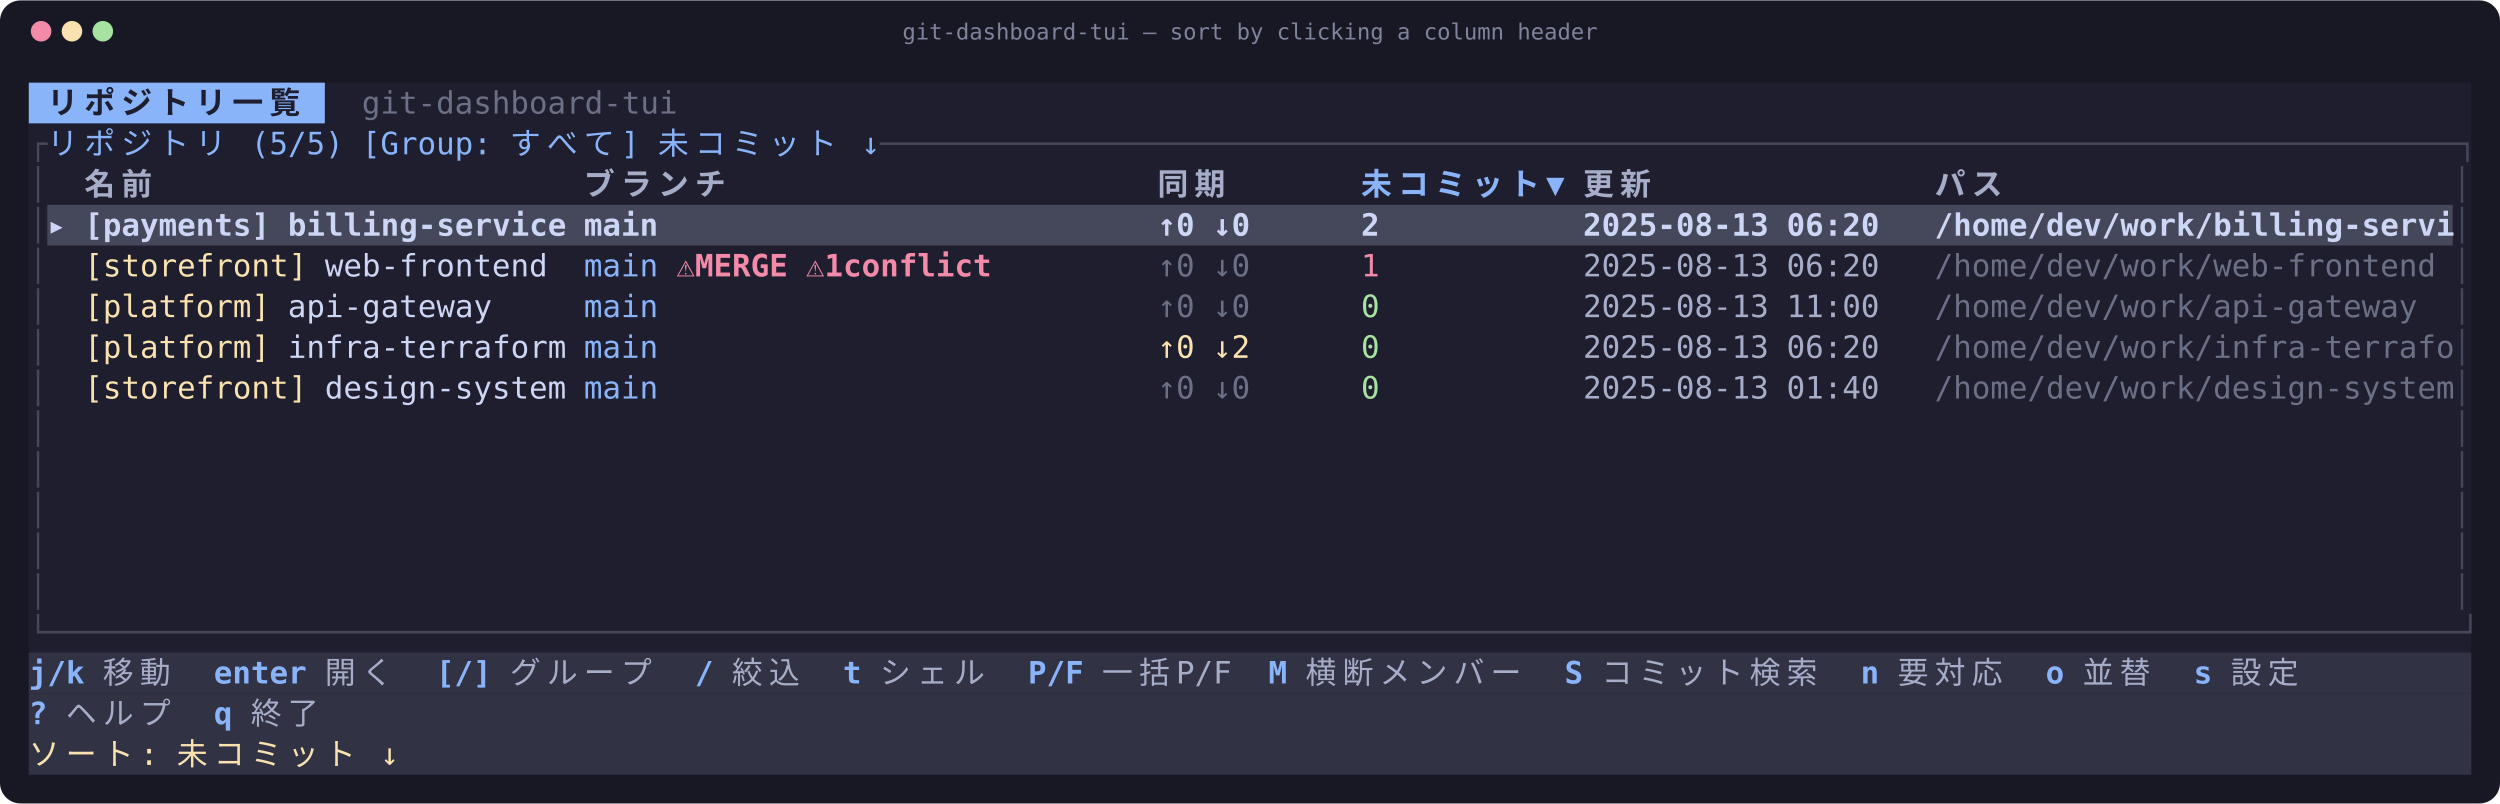
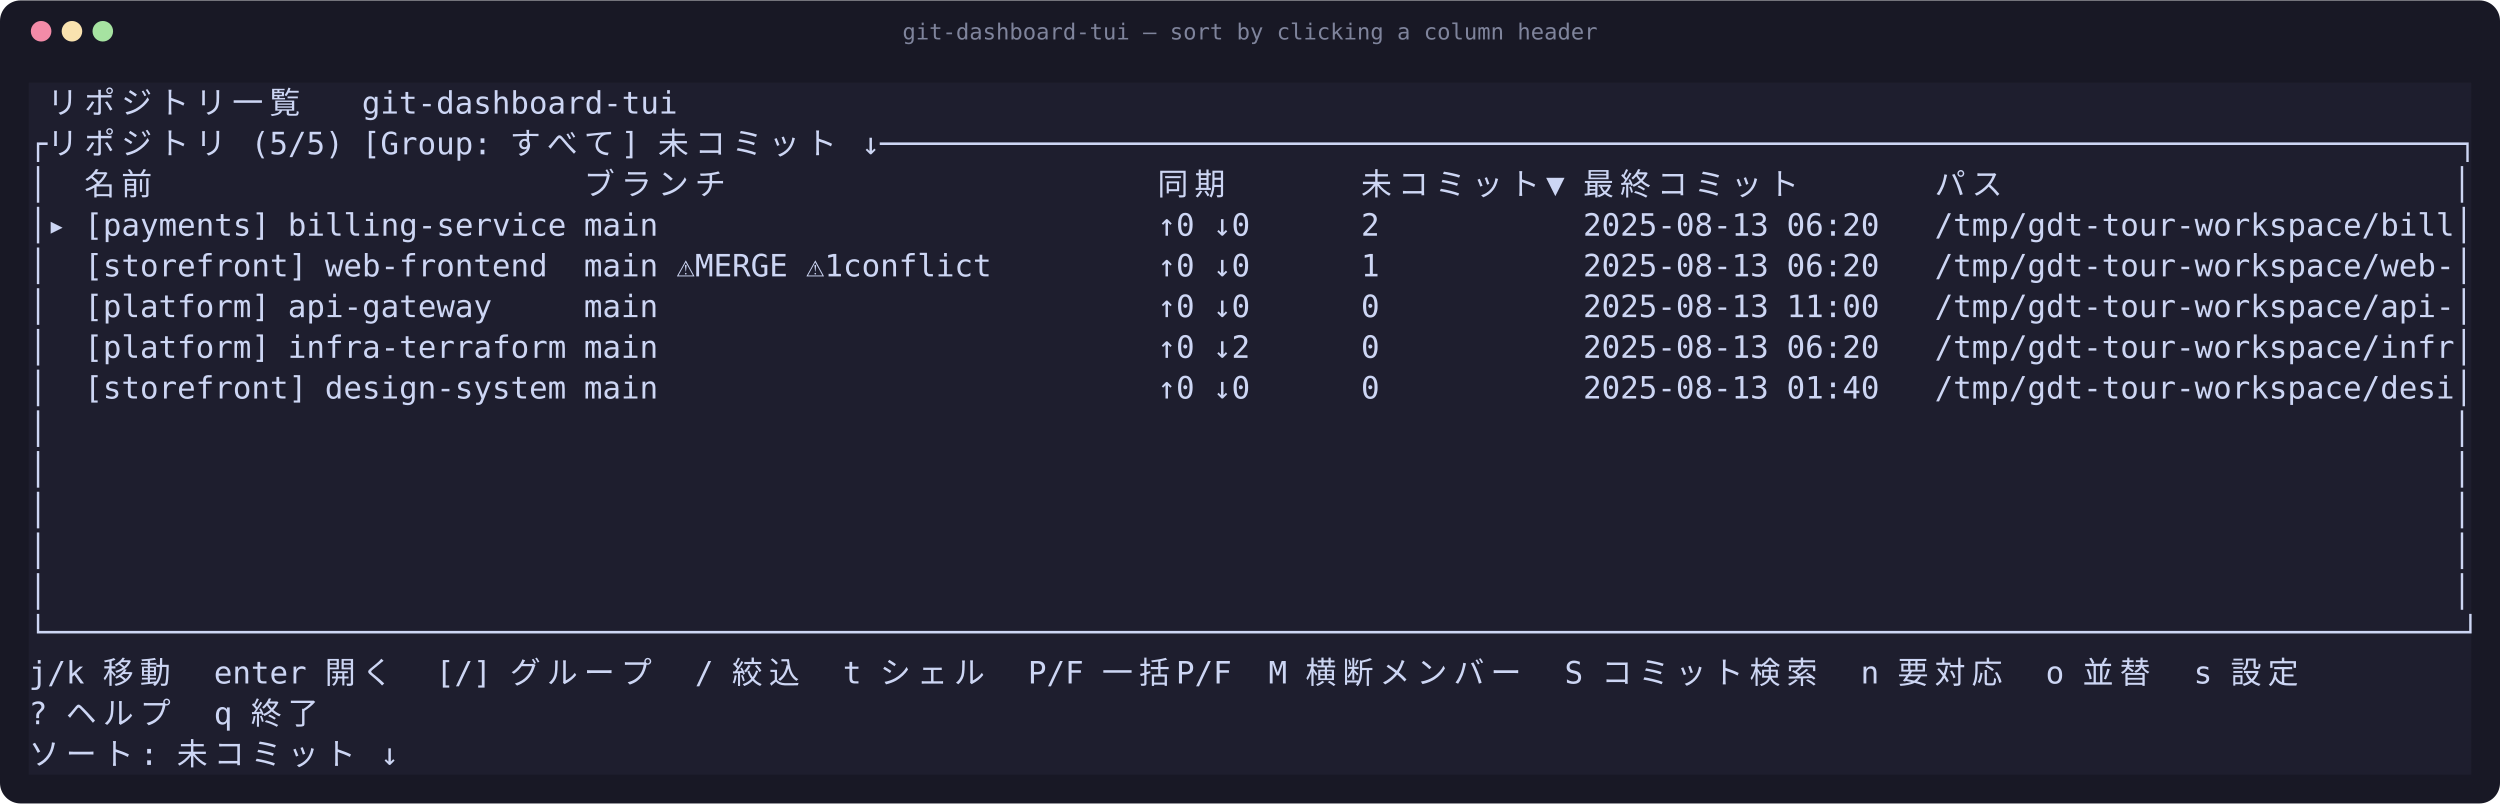
<svg xmlns="http://www.w3.org/2000/svg" width="1216" height="391" viewBox="0 0 1216.00 390.60" font-family="ui-monospace,SFMono-Regular,Menlo,Consolas,'DejaVu Sans Mono','Noto Sans Mono CJK JP','Hiragino Kaku Gothic ProN','Yu Gothic',monospace" font-size="15.0">
  <rect width="1216.00" height="390.60" rx="10" fill="#181825" />
  <circle cx="20.0" cy="15.0" r="5" fill="#f38ba8" />
  <circle cx="35.0" cy="15.0" r="5" fill="#f9e2af" />
  <circle cx="50.0" cy="15.0" r="5" fill="#a6e3a1" />
  <text x="608.0" y="19.0" fill="#7f849c" font-size="10.8" text-anchor="middle">git-dashboard-tui — sort by clicking a column header</text>
  <rect x="14.00" y="40.00" width="1188.00" height="336.60" fill="#1e1e2e" />
-   <rect x="14.00" y="40.00" width="144.00" height="19.80" fill="#89b4fa" />
-   <text x="23.00" y="55.05" fill="#1e1e2e" font-weight="bold">リ</text>
-   <text x="41.00" y="55.05" fill="#1e1e2e" font-weight="bold">ポ</text>
-   <text x="59.00" y="55.05" fill="#1e1e2e" font-weight="bold">ジ</text>
-   <text x="77.00" y="55.05" fill="#1e1e2e" font-weight="bold">ト</text>
-   <text x="95.00" y="55.05" fill="#1e1e2e" font-weight="bold">リ</text>
-   <text x="113.00" y="55.05" fill="#1e1e2e" font-weight="bold">一</text>
-   <text x="131.00" y="55.05" fill="#1e1e2e" font-weight="bold">覧</text>
-   <text x="176.00" y="55.05" fill="#6c7086" xml:space="preserve">git-dashboard-tui</text>
-   <text x="14.00" y="74.85" fill="#45475a" xml:space="preserve">┌</text>
-   <text x="23.00" y="74.85" fill="#89b4fa">リ</text>
-   <text x="41.00" y="74.85" fill="#89b4fa">ポ</text>
-   <text x="59.00" y="74.85" fill="#89b4fa">ジ</text>
-   <text x="77.00" y="74.85" fill="#89b4fa">ト</text>
-   <text x="95.00" y="74.85" fill="#89b4fa">リ</text>
-   <text x="122.00" y="74.85" fill="#89b4fa" xml:space="preserve">(5/5)</text>
-   <text x="176.00" y="74.85" fill="#89b4fa" xml:space="preserve">[Group:</text>
-   <text x="248.00" y="74.85" fill="#89b4fa">す</text>
-   <text x="266.00" y="74.85" fill="#89b4fa">べ</text>
-   <text x="284.00" y="74.85" fill="#89b4fa">て</text>
-   <text x="302.00" y="74.85" fill="#89b4fa" xml:space="preserve">]</text>
-   <text x="320.00" y="74.85" fill="#89b4fa">未</text>
-   <text x="338.00" y="74.85" fill="#89b4fa">コ</text>
-   <text x="356.00" y="74.85" fill="#89b4fa">ミ</text>
-   <text x="374.00" y="74.85" fill="#89b4fa">ッ</text>
-   <text x="392.00" y="74.85" fill="#89b4fa">ト</text>
-   <text x="419.00" y="74.85" fill="#89b4fa" xml:space="preserve">↓</text>
-   <text x="428.00" y="74.85" fill="#45475a" xml:space="preserve">─────────────────────────────────────────────────────────────────────────────────────┐</text>
-   <text x="14.00" y="94.65" fill="#45475a" xml:space="preserve">│</text>
-   <text x="41.00" y="94.65" fill="#a6adc8" font-weight="bold">名</text>
-   <text x="59.00" y="94.65" fill="#a6adc8" font-weight="bold">前</text>
-   <text x="284.00" y="94.65" fill="#a6adc8" font-weight="bold">ブ</text>
-   <text x="302.00" y="94.65" fill="#a6adc8" font-weight="bold">ラ</text>
-   <text x="320.00" y="94.65" fill="#a6adc8" font-weight="bold">ン</text>
-   <text x="338.00" y="94.65" fill="#a6adc8" font-weight="bold">チ</text>
-   <text x="563.00" y="94.65" fill="#a6adc8" font-weight="bold">同</text>
-   <text x="581.00" y="94.65" fill="#a6adc8" font-weight="bold">期</text>
-   <text x="662.00" y="94.65" fill="#89b4fa" font-weight="bold">未</text>
-   <text x="680.00" y="94.65" fill="#89b4fa" font-weight="bold">コ</text>
-   <text x="698.00" y="94.65" fill="#89b4fa" font-weight="bold">ミ</text>
-   <text x="716.00" y="94.65" fill="#89b4fa" font-weight="bold">ッ</text>
-   <text x="734.00" y="94.65" fill="#89b4fa" font-weight="bold">ト</text>
-   <text x="752.00" y="94.65" fill="#89b4fa" font-weight="bold" xml:space="preserve">▼</text>
-   <text x="770.00" y="94.65" fill="#a6adc8" font-weight="bold">更</text>
-   <text x="788.00" y="94.65" fill="#a6adc8" font-weight="bold">新</text>
-   <text x="941.00" y="94.65" fill="#a6adc8" font-weight="bold">パ</text>
-   <text x="959.00" y="94.65" fill="#a6adc8" font-weight="bold">ス</text>
-   <text x="1193.00" y="94.65" fill="#45475a" xml:space="preserve">│</text>
-   <rect x="23.00" y="99.40" width="1170.00" height="19.80" fill="#45475a" />
-   <text x="14.00" y="114.45" fill="#45475a" xml:space="preserve">│</text>
-   <text x="23.00" y="114.45" fill="#cdd6f4" font-weight="bold" xml:space="preserve">▸</text>
-   <text x="41.00" y="114.45" fill="#cdd6f4" font-weight="bold" xml:space="preserve">[payments]</text>
-   <text x="140.00" y="114.45" fill="#cdd6f4" font-weight="bold" xml:space="preserve">billing-service</text>
-   <text x="284.00" y="114.45" fill="#cdd6f4" font-weight="bold" xml:space="preserve">main</text>
-   <text x="563.00" y="114.45" fill="#cdd6f4" font-weight="bold" xml:space="preserve">↑0</text>
-   <text x="590.00" y="114.45" fill="#cdd6f4" font-weight="bold" xml:space="preserve">↓0</text>
-   <text x="662.00" y="114.45" fill="#cdd6f4" font-weight="bold" xml:space="preserve">2</text>
-   <text x="770.00" y="114.45" fill="#cdd6f4" font-weight="bold" xml:space="preserve">2025-08-13</text>
-   <text x="869.00" y="114.45" fill="#cdd6f4" font-weight="bold" xml:space="preserve">06:20</text>
-   <text x="941.00" y="114.45" fill="#cdd6f4" font-weight="bold" xml:space="preserve">/home/dev/work/billing-servi</text>
-   <text x="1193.00" y="114.45" fill="#45475a" xml:space="preserve">│</text>
-   <text x="14.00" y="134.25" fill="#45475a" xml:space="preserve">│</text>
-   <text x="41.00" y="134.25" fill="#f9e2af" xml:space="preserve">[storefront]</text>
-   <text x="158.00" y="134.25" fill="#cdd6f4" xml:space="preserve">web-frontend</text>
-   <text x="284.00" y="134.25" fill="#89b4fa" xml:space="preserve">main</text>
-   <text x="329.00" y="134.25" fill="#f38ba8" font-weight="bold" xml:space="preserve">⚠MERGE</text>
-   <text x="392.00" y="134.25" fill="#f38ba8" font-weight="bold" xml:space="preserve">⚠1conflict</text>
-   <text x="563.00" y="134.25" fill="#6c7086" xml:space="preserve">↑0</text>
-   <text x="590.00" y="134.25" fill="#6c7086" xml:space="preserve">↓0</text>
-   <text x="662.00" y="134.25" fill="#f38ba8" xml:space="preserve">1</text>
-   <text x="770.00" y="134.25" fill="#a6adc8" xml:space="preserve">2025-08-13</text>
-   <text x="869.00" y="134.25" fill="#a6adc8" xml:space="preserve">06:20</text>
-   <text x="941.00" y="134.25" fill="#6c7086" xml:space="preserve">/home/dev/work/web-frontend</text>
-   <text x="1193.00" y="134.25" fill="#45475a" xml:space="preserve">│</text>
-   <text x="14.00" y="154.05" fill="#45475a" xml:space="preserve">│</text>
-   <text x="41.00" y="154.05" fill="#f9e2af" xml:space="preserve">[platform]</text>
-   <text x="140.00" y="154.05" fill="#cdd6f4" xml:space="preserve">api-gateway</text>
-   <text x="284.00" y="154.05" fill="#89b4fa" xml:space="preserve">main</text>
-   <text x="563.00" y="154.05" fill="#6c7086" xml:space="preserve">↑0</text>
-   <text x="590.00" y="154.05" fill="#6c7086" xml:space="preserve">↓0</text>
-   <text x="662.00" y="154.05" fill="#a6e3a1" xml:space="preserve">0</text>
-   <text x="770.00" y="154.05" fill="#a6adc8" xml:space="preserve">2025-08-13</text>
-   <text x="869.00" y="154.05" fill="#a6adc8" xml:space="preserve">11:00</text>
-   <text x="941.00" y="154.05" fill="#6c7086" xml:space="preserve">/home/dev/work/api-gateway</text>
-   <text x="1193.00" y="154.05" fill="#45475a" xml:space="preserve">│</text>
-   <text x="14.00" y="173.85" fill="#45475a" xml:space="preserve">│</text>
-   <text x="41.00" y="173.85" fill="#f9e2af" xml:space="preserve">[platform]</text>
-   <text x="140.00" y="173.85" fill="#cdd6f4" xml:space="preserve">infra-terraform</text>
-   <text x="284.00" y="173.85" fill="#89b4fa" xml:space="preserve">main</text>
-   <text x="563.00" y="173.85" fill="#f9e2af" xml:space="preserve">↑0</text>
-   <text x="590.00" y="173.85" fill="#f9e2af" xml:space="preserve">↓2</text>
-   <text x="662.00" y="173.85" fill="#a6e3a1" xml:space="preserve">0</text>
-   <text x="770.00" y="173.85" fill="#a6adc8" xml:space="preserve">2025-08-13</text>
-   <text x="869.00" y="173.85" fill="#a6adc8" xml:space="preserve">06:20</text>
-   <text x="941.00" y="173.85" fill="#6c7086" xml:space="preserve">/home/dev/work/infra-terrafo</text>
-   <text x="1193.00" y="173.85" fill="#45475a" xml:space="preserve">│</text>
-   <text x="14.00" y="193.65" fill="#45475a" xml:space="preserve">│</text>
-   <text x="41.00" y="193.65" fill="#f9e2af" xml:space="preserve">[storefront]</text>
-   <text x="158.00" y="193.65" fill="#cdd6f4" xml:space="preserve">design-system</text>
-   <text x="284.00" y="193.65" fill="#89b4fa" xml:space="preserve">main</text>
-   <text x="563.00" y="193.65" fill="#6c7086" xml:space="preserve">↑0</text>
-   <text x="590.00" y="193.65" fill="#6c7086" xml:space="preserve">↓0</text>
-   <text x="662.00" y="193.65" fill="#a6e3a1" xml:space="preserve">0</text>
-   <text x="770.00" y="193.65" fill="#a6adc8" xml:space="preserve">2025-08-13</text>
-   <text x="869.00" y="193.65" fill="#a6adc8" xml:space="preserve">01:40</text>
-   <text x="941.00" y="193.65" fill="#6c7086" xml:space="preserve">/home/dev/work/design-system</text>
-   <text x="1193.00" y="193.65" fill="#45475a" xml:space="preserve">│</text>
-   <text x="14.00" y="213.45" fill="#45475a" xml:space="preserve">│</text>
-   <text x="1193.00" y="213.45" fill="#45475a" xml:space="preserve">│</text>
-   <text x="14.00" y="233.25" fill="#45475a" xml:space="preserve">│</text>
-   <text x="1193.00" y="233.25" fill="#45475a" xml:space="preserve">│</text>
-   <text x="14.00" y="253.05" fill="#45475a" xml:space="preserve">│</text>
-   <text x="1193.00" y="253.05" fill="#45475a" xml:space="preserve">│</text>
-   <text x="14.00" y="272.85" fill="#45475a" xml:space="preserve">│</text>
-   <text x="1193.00" y="272.85" fill="#45475a" xml:space="preserve">│</text>
-   <text x="14.00" y="292.65" fill="#45475a" xml:space="preserve">│</text>
-   <text x="1193.00" y="292.65" fill="#45475a" xml:space="preserve">│</text>
-   <text x="14.00" y="312.45" fill="#45475a" xml:space="preserve">└──────────────────────────────────────────────────────────────────────────────────────────────────────────────────────────────────┘</text>
-   <rect x="14.00" y="317.20" width="1188.00" height="19.80" fill="#313244" />
-   <text x="14.00" y="332.25" fill="#89b4fa" font-weight="bold" xml:space="preserve">j/k</text>
-   <text x="50.00" y="332.25" fill="#a6adc8">移</text>
-   <text x="68.00" y="332.25" fill="#a6adc8">動</text>
-   <text x="104.00" y="332.25" fill="#89b4fa" font-weight="bold" xml:space="preserve">enter</text>
-   <text x="158.00" y="332.25" fill="#a6adc8">開</text>
-   <text x="176.00" y="332.25" fill="#a6adc8">く</text>
-   <text x="212.00" y="332.25" fill="#89b4fa" font-weight="bold" xml:space="preserve">[/]</text>
-   <text x="248.00" y="332.25" fill="#a6adc8">グ</text>
-   <text x="266.00" y="332.25" fill="#a6adc8">ル</text>
-   <text x="284.00" y="332.25" fill="#a6adc8">ー</text>
-   <text x="302.00" y="332.25" fill="#a6adc8">プ</text>
-   <text x="338.00" y="332.25" fill="#89b4fa" font-weight="bold" xml:space="preserve">/</text>
-   <text x="356.00" y="332.25" fill="#a6adc8">絞</text>
-   <text x="374.00" y="332.25" fill="#a6adc8">込</text>
-   <text x="410.00" y="332.25" fill="#89b4fa" font-weight="bold" xml:space="preserve">t</text>
-   <text x="428.00" y="332.25" fill="#a6adc8">シ</text>
-   <text x="446.00" y="332.25" fill="#a6adc8">ェ</text>
-   <text x="464.00" y="332.25" fill="#a6adc8">ル</text>
-   <text x="500.00" y="332.25" fill="#89b4fa" font-weight="bold" xml:space="preserve">P/F</text>
-   <text x="536.00" y="332.25" fill="#a6adc8">一</text>
-   <text x="554.00" y="332.25" fill="#a6adc8">括</text>
-   <text x="572.00" y="332.25" fill="#a6adc8" xml:space="preserve">P/F</text>
-   <text x="617.00" y="332.25" fill="#89b4fa" font-weight="bold" xml:space="preserve">M</text>
-   <text x="635.00" y="332.25" fill="#a6adc8">横</text>
-   <text x="653.00" y="332.25" fill="#a6adc8">断</text>
-   <text x="671.00" y="332.25" fill="#a6adc8">メ</text>
-   <text x="689.00" y="332.25" fill="#a6adc8">ン</text>
-   <text x="707.00" y="332.25" fill="#a6adc8">バ</text>
-   <text x="725.00" y="332.25" fill="#a6adc8">ー</text>
-   <text x="761.00" y="332.25" fill="#89b4fa" font-weight="bold" xml:space="preserve">S</text>
-   <text x="779.00" y="332.25" fill="#a6adc8">コ</text>
-   <text x="797.00" y="332.25" fill="#a6adc8">ミ</text>
-   <text x="815.00" y="332.25" fill="#a6adc8">ッ</text>
-   <text x="833.00" y="332.25" fill="#a6adc8">ト</text>
-   <text x="851.00" y="332.25" fill="#a6adc8">検</text>
-   <text x="869.00" y="332.25" fill="#a6adc8">索</text>
-   <text x="905.00" y="332.25" fill="#89b4fa" font-weight="bold" xml:space="preserve">n</text>
-   <text x="923.00" y="332.25" fill="#a6adc8">要</text>
-   <text x="941.00" y="332.25" fill="#a6adc8">対</text>
-   <text x="959.00" y="332.25" fill="#a6adc8">応</text>
-   <text x="995.00" y="332.25" fill="#89b4fa" font-weight="bold" xml:space="preserve">o</text>
-   <text x="1013.00" y="332.25" fill="#a6adc8">並</text>
-   <text x="1031.00" y="332.25" fill="#a6adc8">替</text>
-   <text x="1067.00" y="332.25" fill="#89b4fa" font-weight="bold" xml:space="preserve">s</text>
-   <text x="1085.00" y="332.25" fill="#a6adc8">設</text>
-   <text x="1103.00" y="332.25" fill="#a6adc8">定</text>
-   <rect x="14.00" y="337.00" width="1188.00" height="19.80" fill="#313244" />
-   <text x="14.00" y="352.05" fill="#89b4fa" font-weight="bold" xml:space="preserve">?</text>
-   <text x="32.00" y="352.05" fill="#a6adc8">ヘ</text>
-   <text x="50.00" y="352.05" fill="#a6adc8">ル</text>
-   <text x="68.00" y="352.05" fill="#a6adc8">プ</text>
-   <text x="104.00" y="352.05" fill="#89b4fa" font-weight="bold" xml:space="preserve">q</text>
-   <text x="122.00" y="352.05" fill="#a6adc8">終</text>
-   <text x="140.00" y="352.05" fill="#a6adc8">了</text>
-   <rect x="14.00" y="356.80" width="1188.00" height="19.80" fill="#313244" />
-   <text x="14.00" y="371.85" fill="#f9e2af">ソ</text>
-   <text x="32.00" y="371.85" fill="#f9e2af">ー</text>
-   <text x="50.00" y="371.85" fill="#f9e2af">ト</text>
-   <text x="68.00" y="371.85" fill="#f9e2af" xml:space="preserve">:</text>
-   <text x="86.00" y="371.85" fill="#f9e2af">未</text>
-   <text x="104.00" y="371.85" fill="#f9e2af">コ</text>
-   <text x="122.00" y="371.85" fill="#f9e2af">ミ</text>
-   <text x="140.00" y="371.85" fill="#f9e2af">ッ</text>
-   <text x="158.00" y="371.85" fill="#f9e2af">ト</text>
-   <text x="185.00" y="371.85" fill="#f9e2af" xml:space="preserve">↓</text>
+   <text x="23.00" y="55.05" fill="#cdd6f4" textLength="18.00" lengthAdjust="spacingAndGlyphs">リ</text>
+   <text x="41.00" y="55.05" fill="#cdd6f4" textLength="18.00" lengthAdjust="spacingAndGlyphs">ポ</text>
+   <text x="59.00" y="55.05" fill="#cdd6f4" textLength="18.00" lengthAdjust="spacingAndGlyphs">ジ</text>
+   <text x="77.00" y="55.05" fill="#cdd6f4" textLength="18.00" lengthAdjust="spacingAndGlyphs">ト</text>
+   <text x="95.00" y="55.05" fill="#cdd6f4" textLength="18.00" lengthAdjust="spacingAndGlyphs">リ</text>
+   <text x="113.00" y="55.05" fill="#cdd6f4" textLength="18.00" lengthAdjust="spacingAndGlyphs">一</text>
+   <text x="131.00" y="55.05" fill="#cdd6f4" textLength="18.00" lengthAdjust="spacingAndGlyphs">覧</text>
+   <text x="176.00" y="55.05" fill="#cdd6f4" textLength="153.00" lengthAdjust="spacingAndGlyphs" xml:space="preserve">git-dashboard-tui</text>
+   <text x="14.00" y="74.85" fill="#cdd6f4" textLength="9.00" lengthAdjust="spacingAndGlyphs">┌</text>
+   <text x="23.00" y="74.85" fill="#cdd6f4" textLength="18.00" lengthAdjust="spacingAndGlyphs">リ</text>
+   <text x="41.00" y="74.85" fill="#cdd6f4" textLength="18.00" lengthAdjust="spacingAndGlyphs">ポ</text>
+   <text x="59.00" y="74.85" fill="#cdd6f4" textLength="18.00" lengthAdjust="spacingAndGlyphs">ジ</text>
+   <text x="77.00" y="74.85" fill="#cdd6f4" textLength="18.00" lengthAdjust="spacingAndGlyphs">ト</text>
+   <text x="95.00" y="74.85" fill="#cdd6f4" textLength="18.00" lengthAdjust="spacingAndGlyphs">リ</text>
+   <text x="122.00" y="74.85" fill="#cdd6f4" textLength="45.00" lengthAdjust="spacingAndGlyphs" xml:space="preserve">(5/5)</text>
+   <text x="176.00" y="74.85" fill="#cdd6f4" textLength="63.00" lengthAdjust="spacingAndGlyphs" xml:space="preserve">[Group:</text>
+   <text x="248.00" y="74.85" fill="#cdd6f4" textLength="18.00" lengthAdjust="spacingAndGlyphs">す</text>
+   <text x="266.00" y="74.85" fill="#cdd6f4" textLength="18.00" lengthAdjust="spacingAndGlyphs">べ</text>
+   <text x="284.00" y="74.85" fill="#cdd6f4" textLength="18.00" lengthAdjust="spacingAndGlyphs">て</text>
+   <text x="302.00" y="74.85" fill="#cdd6f4" textLength="9.00" lengthAdjust="spacingAndGlyphs" xml:space="preserve">]</text>
+   <text x="320.00" y="74.85" fill="#cdd6f4" textLength="18.00" lengthAdjust="spacingAndGlyphs">未</text>
+   <text x="338.00" y="74.85" fill="#cdd6f4" textLength="18.00" lengthAdjust="spacingAndGlyphs">コ</text>
+   <text x="356.00" y="74.85" fill="#cdd6f4" textLength="18.00" lengthAdjust="spacingAndGlyphs">ミ</text>
+   <text x="374.00" y="74.85" fill="#cdd6f4" textLength="18.00" lengthAdjust="spacingAndGlyphs">ッ</text>
+   <text x="392.00" y="74.85" fill="#cdd6f4" textLength="18.00" lengthAdjust="spacingAndGlyphs">ト</text>
+   <text x="419.00" y="74.85" fill="#cdd6f4" textLength="783.00" lengthAdjust="spacingAndGlyphs" xml:space="preserve">↓─────────────────────────────────────────────────────────────────────────────────────┐</text>
+   <text x="14.00" y="94.65" fill="#cdd6f4" textLength="9.00" lengthAdjust="spacingAndGlyphs" xml:space="preserve">│</text>
+   <text x="41.00" y="94.65" fill="#cdd6f4" textLength="18.00" lengthAdjust="spacingAndGlyphs">名</text>
+   <text x="59.00" y="94.65" fill="#cdd6f4" textLength="18.00" lengthAdjust="spacingAndGlyphs">前</text>
+   <text x="284.00" y="94.65" fill="#cdd6f4" textLength="18.00" lengthAdjust="spacingAndGlyphs">ブ</text>
+   <text x="302.00" y="94.65" fill="#cdd6f4" textLength="18.00" lengthAdjust="spacingAndGlyphs">ラ</text>
+   <text x="320.00" y="94.65" fill="#cdd6f4" textLength="18.00" lengthAdjust="spacingAndGlyphs">ン</text>
+   <text x="338.00" y="94.65" fill="#cdd6f4" textLength="18.00" lengthAdjust="spacingAndGlyphs">チ</text>
+   <text x="563.00" y="94.65" fill="#cdd6f4" textLength="18.00" lengthAdjust="spacingAndGlyphs">同</text>
+   <text x="581.00" y="94.65" fill="#cdd6f4" textLength="18.00" lengthAdjust="spacingAndGlyphs">期</text>
+   <text x="662.00" y="94.65" fill="#cdd6f4" textLength="18.00" lengthAdjust="spacingAndGlyphs">未</text>
+   <text x="680.00" y="94.65" fill="#cdd6f4" textLength="18.00" lengthAdjust="spacingAndGlyphs">コ</text>
+   <text x="698.00" y="94.65" fill="#cdd6f4" textLength="18.00" lengthAdjust="spacingAndGlyphs">ミ</text>
+   <text x="716.00" y="94.65" fill="#cdd6f4" textLength="18.00" lengthAdjust="spacingAndGlyphs">ッ</text>
+   <text x="734.00" y="94.65" fill="#cdd6f4" textLength="18.00" lengthAdjust="spacingAndGlyphs">ト</text>
+   <text x="752.00" y="94.65" fill="#cdd6f4" textLength="9.00" lengthAdjust="spacingAndGlyphs" xml:space="preserve">▼</text>
+   <text x="770.00" y="94.65" fill="#cdd6f4" textLength="18.00" lengthAdjust="spacingAndGlyphs">最</text>
+   <text x="788.00" y="94.65" fill="#cdd6f4" textLength="18.00" lengthAdjust="spacingAndGlyphs">終</text>
+   <text x="806.00" y="94.65" fill="#cdd6f4" textLength="18.00" lengthAdjust="spacingAndGlyphs">コ</text>
+   <text x="824.00" y="94.65" fill="#cdd6f4" textLength="18.00" lengthAdjust="spacingAndGlyphs">ミ</text>
+   <text x="842.00" y="94.65" fill="#cdd6f4" textLength="18.00" lengthAdjust="spacingAndGlyphs">ッ</text>
+   <text x="860.00" y="94.65" fill="#cdd6f4" textLength="18.00" lengthAdjust="spacingAndGlyphs">ト</text>
+   <text x="941.00" y="94.65" fill="#cdd6f4" textLength="18.00" lengthAdjust="spacingAndGlyphs">パ</text>
+   <text x="959.00" y="94.65" fill="#cdd6f4" textLength="18.00" lengthAdjust="spacingAndGlyphs">ス</text>
+   <text x="1193.00" y="94.65" fill="#cdd6f4" textLength="9.00" lengthAdjust="spacingAndGlyphs" xml:space="preserve">│</text>
+   <text x="14.00" y="114.45" fill="#cdd6f4" textLength="18.00" lengthAdjust="spacingAndGlyphs" xml:space="preserve">│▸</text>
+   <text x="41.00" y="114.45" fill="#cdd6f4" textLength="90.00" lengthAdjust="spacingAndGlyphs" xml:space="preserve">[payments]</text>
+   <text x="140.00" y="114.45" fill="#cdd6f4" textLength="135.00" lengthAdjust="spacingAndGlyphs" xml:space="preserve">billing-service</text>
+   <text x="284.00" y="114.45" fill="#cdd6f4" textLength="36.00" lengthAdjust="spacingAndGlyphs" xml:space="preserve">main</text>
+   <text x="563.00" y="114.45" fill="#cdd6f4" textLength="18.00" lengthAdjust="spacingAndGlyphs" xml:space="preserve">↑0</text>
+   <text x="590.00" y="114.45" fill="#cdd6f4" textLength="18.00" lengthAdjust="spacingAndGlyphs" xml:space="preserve">↓0</text>
+   <text x="662.00" y="114.45" fill="#cdd6f4" textLength="9.00" lengthAdjust="spacingAndGlyphs" xml:space="preserve">2</text>
+   <text x="770.00" y="114.45" fill="#cdd6f4" textLength="90.00" lengthAdjust="spacingAndGlyphs" xml:space="preserve">2025-08-13</text>
+   <text x="869.00" y="114.45" fill="#cdd6f4" textLength="45.00" lengthAdjust="spacingAndGlyphs" xml:space="preserve">06:20</text>
+   <text x="941.00" y="114.45" fill="#cdd6f4" textLength="261.00" lengthAdjust="spacingAndGlyphs" xml:space="preserve">/tmp/gdt-tour-workspace/bill│</text>
+   <text x="14.00" y="134.25" fill="#cdd6f4" textLength="9.00" lengthAdjust="spacingAndGlyphs" xml:space="preserve">│</text>
+   <text x="41.00" y="134.25" fill="#cdd6f4" textLength="108.00" lengthAdjust="spacingAndGlyphs" xml:space="preserve">[storefront]</text>
+   <text x="158.00" y="134.25" fill="#cdd6f4" textLength="108.00" lengthAdjust="spacingAndGlyphs" xml:space="preserve">web-frontend</text>
+   <text x="284.00" y="134.25" fill="#cdd6f4" textLength="36.00" lengthAdjust="spacingAndGlyphs" xml:space="preserve">main</text>
+   <text x="329.00" y="134.25" fill="#cdd6f4" textLength="54.00" lengthAdjust="spacingAndGlyphs" xml:space="preserve">⚠MERGE</text>
+   <text x="392.00" y="134.25" fill="#cdd6f4" textLength="90.00" lengthAdjust="spacingAndGlyphs" xml:space="preserve">⚠1conflict</text>
+   <text x="563.00" y="134.25" fill="#cdd6f4" textLength="18.00" lengthAdjust="spacingAndGlyphs" xml:space="preserve">↑0</text>
+   <text x="590.00" y="134.25" fill="#cdd6f4" textLength="18.00" lengthAdjust="spacingAndGlyphs" xml:space="preserve">↓0</text>
+   <text x="662.00" y="134.25" fill="#cdd6f4" textLength="9.00" lengthAdjust="spacingAndGlyphs" xml:space="preserve">1</text>
+   <text x="770.00" y="134.25" fill="#cdd6f4" textLength="90.00" lengthAdjust="spacingAndGlyphs" xml:space="preserve">2025-08-13</text>
+   <text x="869.00" y="134.25" fill="#cdd6f4" textLength="45.00" lengthAdjust="spacingAndGlyphs" xml:space="preserve">06:20</text>
+   <text x="941.00" y="134.25" fill="#cdd6f4" textLength="261.00" lengthAdjust="spacingAndGlyphs" xml:space="preserve">/tmp/gdt-tour-workspace/web-│</text>
+   <text x="14.00" y="154.05" fill="#cdd6f4" textLength="9.00" lengthAdjust="spacingAndGlyphs" xml:space="preserve">│</text>
+   <text x="41.00" y="154.05" fill="#cdd6f4" textLength="90.00" lengthAdjust="spacingAndGlyphs" xml:space="preserve">[platform]</text>
+   <text x="140.00" y="154.05" fill="#cdd6f4" textLength="99.00" lengthAdjust="spacingAndGlyphs" xml:space="preserve">api-gateway</text>
+   <text x="284.00" y="154.05" fill="#cdd6f4" textLength="36.00" lengthAdjust="spacingAndGlyphs" xml:space="preserve">main</text>
+   <text x="563.00" y="154.05" fill="#cdd6f4" textLength="18.00" lengthAdjust="spacingAndGlyphs" xml:space="preserve">↑0</text>
+   <text x="590.00" y="154.05" fill="#cdd6f4" textLength="18.00" lengthAdjust="spacingAndGlyphs" xml:space="preserve">↓0</text>
+   <text x="662.00" y="154.05" fill="#cdd6f4" textLength="9.00" lengthAdjust="spacingAndGlyphs" xml:space="preserve">0</text>
+   <text x="770.00" y="154.05" fill="#cdd6f4" textLength="90.00" lengthAdjust="spacingAndGlyphs" xml:space="preserve">2025-08-13</text>
+   <text x="869.00" y="154.05" fill="#cdd6f4" textLength="45.00" lengthAdjust="spacingAndGlyphs" xml:space="preserve">11:00</text>
+   <text x="941.00" y="154.05" fill="#cdd6f4" textLength="261.00" lengthAdjust="spacingAndGlyphs" xml:space="preserve">/tmp/gdt-tour-workspace/api-│</text>
+   <text x="14.00" y="173.85" fill="#cdd6f4" textLength="9.00" lengthAdjust="spacingAndGlyphs" xml:space="preserve">│</text>
+   <text x="41.00" y="173.85" fill="#cdd6f4" textLength="90.00" lengthAdjust="spacingAndGlyphs" xml:space="preserve">[platform]</text>
+   <text x="140.00" y="173.85" fill="#cdd6f4" textLength="135.00" lengthAdjust="spacingAndGlyphs" xml:space="preserve">infra-terraform</text>
+   <text x="284.00" y="173.85" fill="#cdd6f4" textLength="36.00" lengthAdjust="spacingAndGlyphs" xml:space="preserve">main</text>
+   <text x="563.00" y="173.85" fill="#cdd6f4" textLength="18.00" lengthAdjust="spacingAndGlyphs" xml:space="preserve">↑0</text>
+   <text x="590.00" y="173.85" fill="#cdd6f4" textLength="18.00" lengthAdjust="spacingAndGlyphs" xml:space="preserve">↓2</text>
+   <text x="662.00" y="173.85" fill="#cdd6f4" textLength="9.00" lengthAdjust="spacingAndGlyphs" xml:space="preserve">0</text>
+   <text x="770.00" y="173.85" fill="#cdd6f4" textLength="90.00" lengthAdjust="spacingAndGlyphs" xml:space="preserve">2025-08-13</text>
+   <text x="869.00" y="173.85" fill="#cdd6f4" textLength="45.00" lengthAdjust="spacingAndGlyphs" xml:space="preserve">06:20</text>
+   <text x="941.00" y="173.85" fill="#cdd6f4" textLength="261.00" lengthAdjust="spacingAndGlyphs" xml:space="preserve">/tmp/gdt-tour-workspace/infr│</text>
+   <text x="14.00" y="193.65" fill="#cdd6f4" textLength="9.00" lengthAdjust="spacingAndGlyphs" xml:space="preserve">│</text>
+   <text x="41.00" y="193.65" fill="#cdd6f4" textLength="108.00" lengthAdjust="spacingAndGlyphs" xml:space="preserve">[storefront]</text>
+   <text x="158.00" y="193.65" fill="#cdd6f4" textLength="117.00" lengthAdjust="spacingAndGlyphs" xml:space="preserve">design-system</text>
+   <text x="284.00" y="193.65" fill="#cdd6f4" textLength="36.00" lengthAdjust="spacingAndGlyphs" xml:space="preserve">main</text>
+   <text x="563.00" y="193.65" fill="#cdd6f4" textLength="18.00" lengthAdjust="spacingAndGlyphs" xml:space="preserve">↑0</text>
+   <text x="590.00" y="193.65" fill="#cdd6f4" textLength="18.00" lengthAdjust="spacingAndGlyphs" xml:space="preserve">↓0</text>
+   <text x="662.00" y="193.65" fill="#cdd6f4" textLength="9.00" lengthAdjust="spacingAndGlyphs" xml:space="preserve">0</text>
+   <text x="770.00" y="193.65" fill="#cdd6f4" textLength="90.00" lengthAdjust="spacingAndGlyphs" xml:space="preserve">2025-08-13</text>
+   <text x="869.00" y="193.65" fill="#cdd6f4" textLength="45.00" lengthAdjust="spacingAndGlyphs" xml:space="preserve">01:40</text>
+   <text x="941.00" y="193.65" fill="#cdd6f4" textLength="261.00" lengthAdjust="spacingAndGlyphs" xml:space="preserve">/tmp/gdt-tour-workspace/desi│</text>
+   <text x="14.00" y="213.45" fill="#cdd6f4" textLength="9.00" lengthAdjust="spacingAndGlyphs" xml:space="preserve">│</text>
+   <text x="1193.00" y="213.45" fill="#cdd6f4" textLength="9.00" lengthAdjust="spacingAndGlyphs" xml:space="preserve">│</text>
+   <text x="14.00" y="233.25" fill="#cdd6f4" textLength="9.00" lengthAdjust="spacingAndGlyphs" xml:space="preserve">│</text>
+   <text x="1193.00" y="233.25" fill="#cdd6f4" textLength="9.00" lengthAdjust="spacingAndGlyphs" xml:space="preserve">│</text>
+   <text x="14.00" y="253.05" fill="#cdd6f4" textLength="9.00" lengthAdjust="spacingAndGlyphs" xml:space="preserve">│</text>
+   <text x="1193.00" y="253.05" fill="#cdd6f4" textLength="9.00" lengthAdjust="spacingAndGlyphs" xml:space="preserve">│</text>
+   <text x="14.00" y="272.85" fill="#cdd6f4" textLength="9.00" lengthAdjust="spacingAndGlyphs" xml:space="preserve">│</text>
+   <text x="1193.00" y="272.85" fill="#cdd6f4" textLength="9.00" lengthAdjust="spacingAndGlyphs" xml:space="preserve">│</text>
+   <text x="14.00" y="292.65" fill="#cdd6f4" textLength="9.00" lengthAdjust="spacingAndGlyphs" xml:space="preserve">│</text>
+   <text x="1193.00" y="292.65" fill="#cdd6f4" textLength="9.00" lengthAdjust="spacingAndGlyphs" xml:space="preserve">│</text>
+   <text x="14.00" y="312.45" fill="#cdd6f4" textLength="1188.00" lengthAdjust="spacingAndGlyphs" xml:space="preserve">└──────────────────────────────────────────────────────────────────────────────────────────────────────────────────────────────────┘</text>
+   <text x="14.00" y="332.25" fill="#cdd6f4" textLength="27.00" lengthAdjust="spacingAndGlyphs" xml:space="preserve">j/k</text>
+   <text x="50.00" y="332.25" fill="#cdd6f4" textLength="18.00" lengthAdjust="spacingAndGlyphs">移</text>
+   <text x="68.00" y="332.25" fill="#cdd6f4" textLength="18.00" lengthAdjust="spacingAndGlyphs">動</text>
+   <text x="104.00" y="332.25" fill="#cdd6f4" textLength="45.00" lengthAdjust="spacingAndGlyphs" xml:space="preserve">enter</text>
+   <text x="158.00" y="332.25" fill="#cdd6f4" textLength="18.00" lengthAdjust="spacingAndGlyphs">開</text>
+   <text x="176.00" y="332.25" fill="#cdd6f4" textLength="18.00" lengthAdjust="spacingAndGlyphs">く</text>
+   <text x="212.00" y="332.25" fill="#cdd6f4" textLength="27.00" lengthAdjust="spacingAndGlyphs" xml:space="preserve">[/]</text>
+   <text x="248.00" y="332.25" fill="#cdd6f4" textLength="18.00" lengthAdjust="spacingAndGlyphs">グ</text>
+   <text x="266.00" y="332.25" fill="#cdd6f4" textLength="18.00" lengthAdjust="spacingAndGlyphs">ル</text>
+   <text x="284.00" y="332.25" fill="#cdd6f4" textLength="18.00" lengthAdjust="spacingAndGlyphs">ー</text>
+   <text x="302.00" y="332.25" fill="#cdd6f4" textLength="18.00" lengthAdjust="spacingAndGlyphs">プ</text>
+   <text x="338.00" y="332.25" fill="#cdd6f4" textLength="9.00" lengthAdjust="spacingAndGlyphs" xml:space="preserve">/</text>
+   <text x="356.00" y="332.25" fill="#cdd6f4" textLength="18.00" lengthAdjust="spacingAndGlyphs">絞</text>
+   <text x="374.00" y="332.25" fill="#cdd6f4" textLength="18.00" lengthAdjust="spacingAndGlyphs">込</text>
+   <text x="410.00" y="332.25" fill="#cdd6f4" textLength="9.00" lengthAdjust="spacingAndGlyphs" xml:space="preserve">t</text>
+   <text x="428.00" y="332.25" fill="#cdd6f4" textLength="18.00" lengthAdjust="spacingAndGlyphs">シ</text>
+   <text x="446.00" y="332.25" fill="#cdd6f4" textLength="18.00" lengthAdjust="spacingAndGlyphs">ェ</text>
+   <text x="464.00" y="332.25" fill="#cdd6f4" textLength="18.00" lengthAdjust="spacingAndGlyphs">ル</text>
+   <text x="500.00" y="332.25" fill="#cdd6f4" textLength="27.00" lengthAdjust="spacingAndGlyphs" xml:space="preserve">P/F</text>
+   <text x="536.00" y="332.25" fill="#cdd6f4" textLength="18.00" lengthAdjust="spacingAndGlyphs">一</text>
+   <text x="554.00" y="332.25" fill="#cdd6f4" textLength="18.00" lengthAdjust="spacingAndGlyphs">括</text>
+   <text x="572.00" y="332.25" fill="#cdd6f4" textLength="27.00" lengthAdjust="spacingAndGlyphs" xml:space="preserve">P/F</text>
+   <text x="617.00" y="332.25" fill="#cdd6f4" textLength="9.00" lengthAdjust="spacingAndGlyphs" xml:space="preserve">M</text>
+   <text x="635.00" y="332.25" fill="#cdd6f4" textLength="18.00" lengthAdjust="spacingAndGlyphs">横</text>
+   <text x="653.00" y="332.25" fill="#cdd6f4" textLength="18.00" lengthAdjust="spacingAndGlyphs">断</text>
+   <text x="671.00" y="332.25" fill="#cdd6f4" textLength="18.00" lengthAdjust="spacingAndGlyphs">メ</text>
+   <text x="689.00" y="332.25" fill="#cdd6f4" textLength="18.00" lengthAdjust="spacingAndGlyphs">ン</text>
+   <text x="707.00" y="332.25" fill="#cdd6f4" textLength="18.00" lengthAdjust="spacingAndGlyphs">バ</text>
+   <text x="725.00" y="332.25" fill="#cdd6f4" textLength="18.00" lengthAdjust="spacingAndGlyphs">ー</text>
+   <text x="761.00" y="332.25" fill="#cdd6f4" textLength="9.00" lengthAdjust="spacingAndGlyphs" xml:space="preserve">S</text>
+   <text x="779.00" y="332.25" fill="#cdd6f4" textLength="18.00" lengthAdjust="spacingAndGlyphs">コ</text>
+   <text x="797.00" y="332.25" fill="#cdd6f4" textLength="18.00" lengthAdjust="spacingAndGlyphs">ミ</text>
+   <text x="815.00" y="332.25" fill="#cdd6f4" textLength="18.00" lengthAdjust="spacingAndGlyphs">ッ</text>
+   <text x="833.00" y="332.25" fill="#cdd6f4" textLength="18.00" lengthAdjust="spacingAndGlyphs">ト</text>
+   <text x="851.00" y="332.25" fill="#cdd6f4" textLength="18.00" lengthAdjust="spacingAndGlyphs">検</text>
+   <text x="869.00" y="332.25" fill="#cdd6f4" textLength="18.00" lengthAdjust="spacingAndGlyphs">索</text>
+   <text x="905.00" y="332.25" fill="#cdd6f4" textLength="9.00" lengthAdjust="spacingAndGlyphs" xml:space="preserve">n</text>
+   <text x="923.00" y="332.25" fill="#cdd6f4" textLength="18.00" lengthAdjust="spacingAndGlyphs">要</text>
+   <text x="941.00" y="332.25" fill="#cdd6f4" textLength="18.00" lengthAdjust="spacingAndGlyphs">対</text>
+   <text x="959.00" y="332.25" fill="#cdd6f4" textLength="18.00" lengthAdjust="spacingAndGlyphs">応</text>
+   <text x="995.00" y="332.25" fill="#cdd6f4" textLength="9.00" lengthAdjust="spacingAndGlyphs" xml:space="preserve">o</text>
+   <text x="1013.00" y="332.25" fill="#cdd6f4" textLength="18.00" lengthAdjust="spacingAndGlyphs">並</text>
+   <text x="1031.00" y="332.25" fill="#cdd6f4" textLength="18.00" lengthAdjust="spacingAndGlyphs">替</text>
+   <text x="1067.00" y="332.25" fill="#cdd6f4" textLength="9.00" lengthAdjust="spacingAndGlyphs" xml:space="preserve">s</text>
+   <text x="1085.00" y="332.25" fill="#cdd6f4" textLength="18.00" lengthAdjust="spacingAndGlyphs">設</text>
+   <text x="1103.00" y="332.25" fill="#cdd6f4" textLength="18.00" lengthAdjust="spacingAndGlyphs">定</text>
+   <text x="14.00" y="352.05" fill="#cdd6f4" textLength="9.00" lengthAdjust="spacingAndGlyphs" xml:space="preserve">?</text>
+   <text x="32.00" y="352.05" fill="#cdd6f4" textLength="18.00" lengthAdjust="spacingAndGlyphs">ヘ</text>
+   <text x="50.00" y="352.05" fill="#cdd6f4" textLength="18.00" lengthAdjust="spacingAndGlyphs">ル</text>
+   <text x="68.00" y="352.05" fill="#cdd6f4" textLength="18.00" lengthAdjust="spacingAndGlyphs">プ</text>
+   <text x="104.00" y="352.05" fill="#cdd6f4" textLength="9.00" lengthAdjust="spacingAndGlyphs" xml:space="preserve">q</text>
+   <text x="122.00" y="352.05" fill="#cdd6f4" textLength="18.00" lengthAdjust="spacingAndGlyphs">終</text>
+   <text x="140.00" y="352.05" fill="#cdd6f4" textLength="18.00" lengthAdjust="spacingAndGlyphs">了</text>
+   <text x="14.00" y="371.85" fill="#cdd6f4" textLength="18.00" lengthAdjust="spacingAndGlyphs">ソ</text>
+   <text x="32.00" y="371.85" fill="#cdd6f4" textLength="18.00" lengthAdjust="spacingAndGlyphs">ー</text>
+   <text x="50.00" y="371.85" fill="#cdd6f4" textLength="18.00" lengthAdjust="spacingAndGlyphs">ト</text>
+   <text x="68.00" y="371.85" fill="#cdd6f4" textLength="9.00" lengthAdjust="spacingAndGlyphs" xml:space="preserve">:</text>
+   <text x="86.00" y="371.85" fill="#cdd6f4" textLength="18.00" lengthAdjust="spacingAndGlyphs">未</text>
+   <text x="104.00" y="371.85" fill="#cdd6f4" textLength="18.00" lengthAdjust="spacingAndGlyphs">コ</text>
+   <text x="122.00" y="371.85" fill="#cdd6f4" textLength="18.00" lengthAdjust="spacingAndGlyphs">ミ</text>
+   <text x="140.00" y="371.85" fill="#cdd6f4" textLength="18.00" lengthAdjust="spacingAndGlyphs">ッ</text>
+   <text x="158.00" y="371.85" fill="#cdd6f4" textLength="18.00" lengthAdjust="spacingAndGlyphs">ト</text>
+   <text x="185.00" y="371.85" fill="#cdd6f4" textLength="9.00" lengthAdjust="spacingAndGlyphs" xml:space="preserve">↓</text>
</svg>
